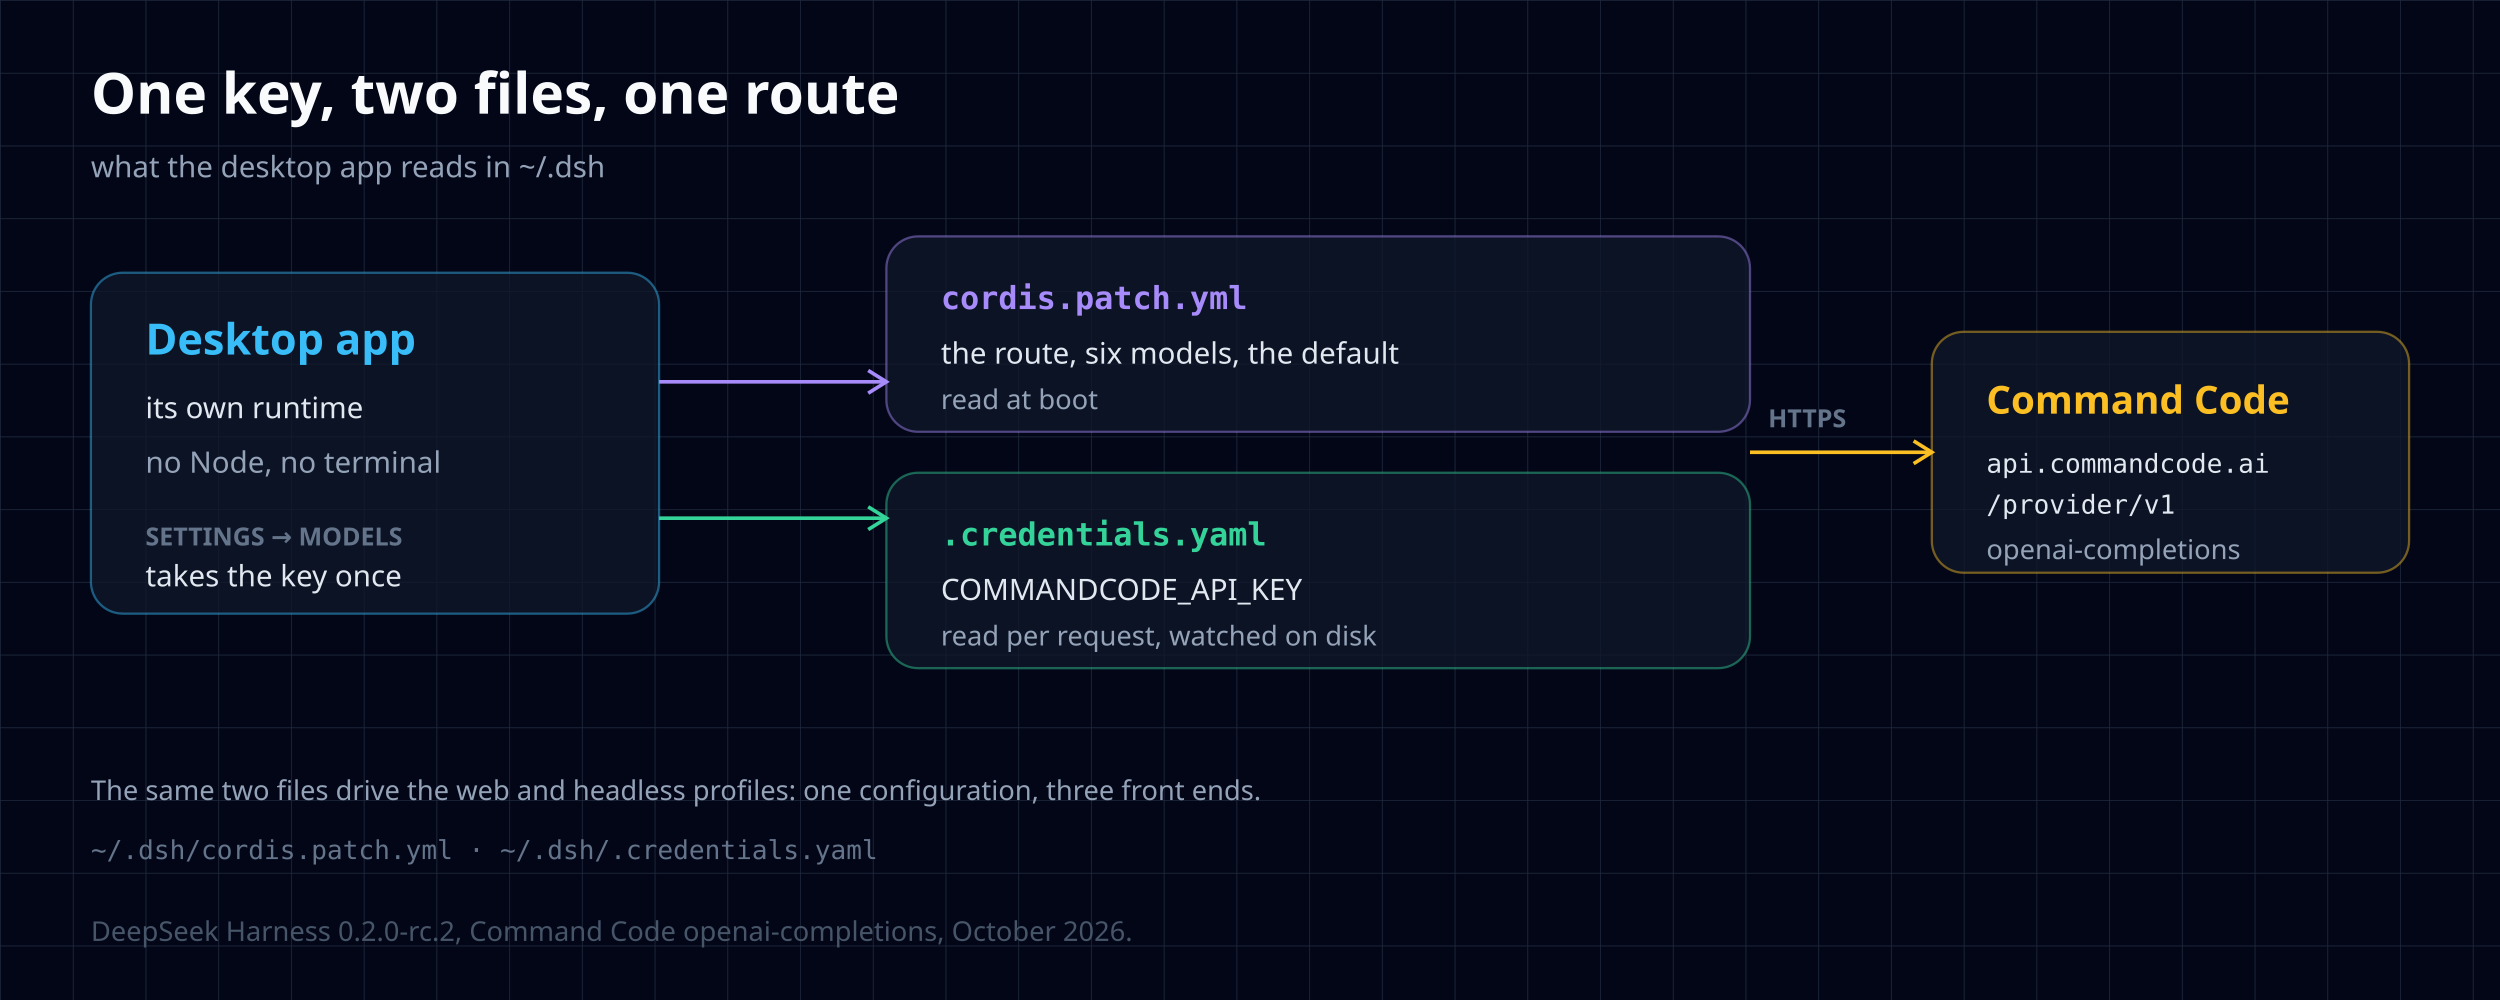
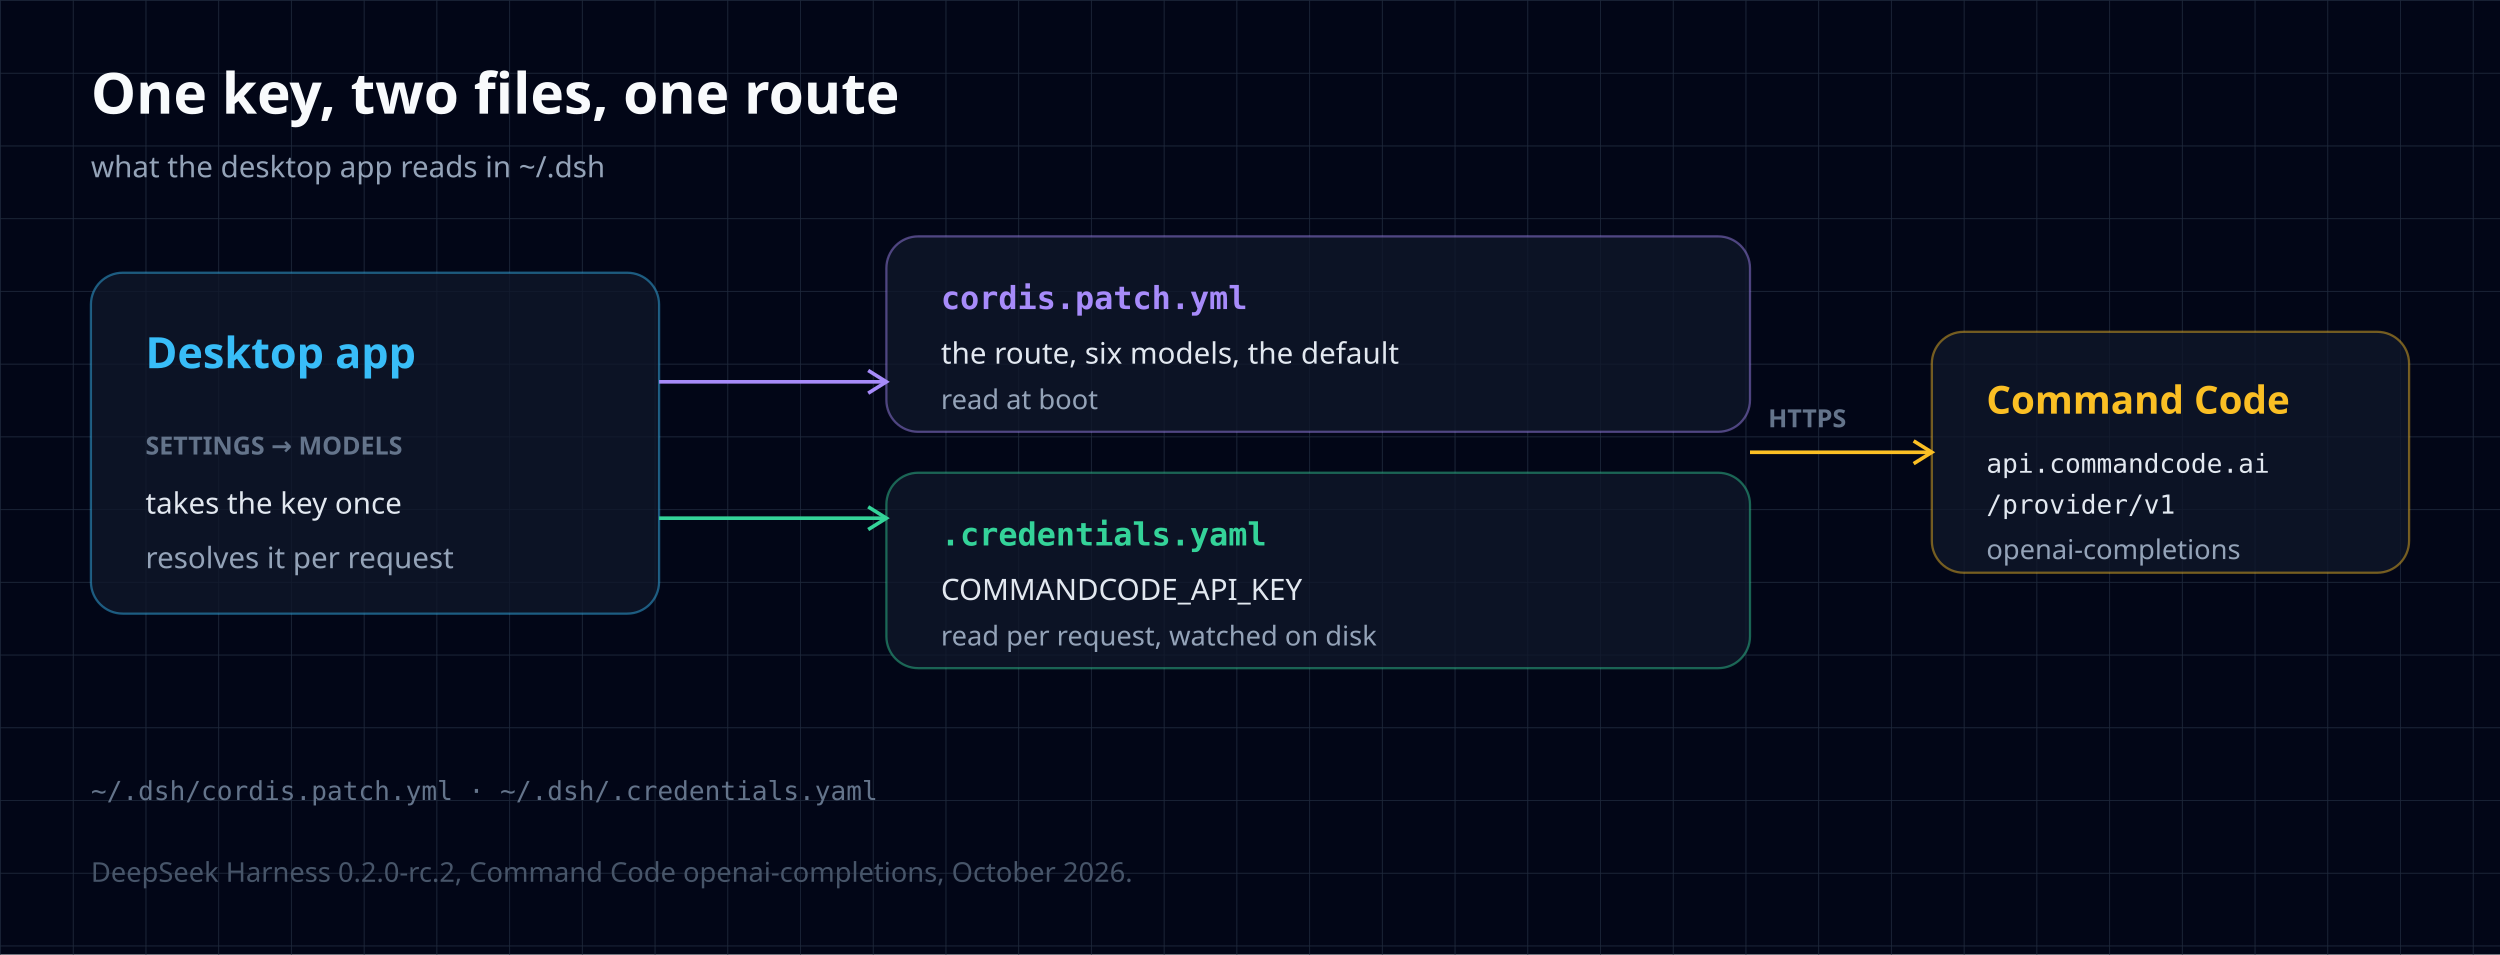
- <svg xmlns="http://www.w3.org/2000/svg" viewBox="0 0 1100 440" role="img" aria-labelledby="title desc">
+ <svg xmlns="http://www.w3.org/2000/svg" viewBox="0 0 1100 420" role="img" aria-labelledby="title desc">
  <defs>
    <pattern id="grid" width="32" height="32" patternUnits="userSpaceOnUse">
      <path d="M32 0H0V32" fill="none" stroke="#1e293b" stroke-width=".7" />
    </pattern>
  </defs>
-   <rect width="1100" height="440" fill="#020617" />
-   <rect width="1100" height="440" fill="url(#grid)" />
+   <rect width="1100" height="420" fill="#020617" />
+   <rect width="1100" height="420" fill="url(#grid)" />
  <text x="40" y="50" fill="#f8fafc" font-family="system-ui,sans-serif" font-size="25" font-weight="700">One key, two files, one route</text>
  <text x="40" y="78" fill="#94a3b8" font-family="system-ui,sans-serif" font-size="13">what the desktop app reads in ~/.dsh</text>
  <rect x="40" y="120" width="250" height="150" rx="14" fill="#0f172a" fill-opacity=".75" stroke="#38bdf8" stroke-opacity=".45" />
-   <text x="64" y="156" fill="#38bdf8" font-family="system-ui,sans-serif" font-size="19" font-weight="700">Desktop app</text>
-   <text x="64" y="184" fill="#e2e8f0" font-family="system-ui,sans-serif" font-size="13">its own runtime</text>
-   <text x="64" y="208" fill="#94a3b8" font-family="system-ui,sans-serif" font-size="13">no Node, no terminal</text>
-   <text x="64" y="240" fill="#64748b" font-family="system-ui,sans-serif" font-size="11" font-weight="700">SETTINGS → MODELS</text>
-   <text x="64" y="258" fill="#e2e8f0" font-family="system-ui,sans-serif" font-size="13">takes the key once</text>
+   <text x="64" y="162" fill="#38bdf8" font-family="system-ui,sans-serif" font-size="19" font-weight="700">Desktop app</text>
+   <text x="64" y="200" fill="#64748b" font-family="system-ui,sans-serif" font-size="11" font-weight="700">SETTINGS → MODELS</text>
+   <text x="64" y="226" fill="#e2e8f0" font-family="system-ui,sans-serif" font-size="13">takes the key once</text>
+   <text x="64" y="250" fill="#94a3b8" font-family="system-ui,sans-serif" font-size="13">resolves it per request</text>
  <rect x="390" y="104" width="380" height="86" rx="14" fill="#0f172a" fill-opacity=".75" stroke="#a78bfa" stroke-opacity=".45" />
  <text x="414" y="136" fill="#a78bfa" font-family="ui-monospace,Menlo,monospace" font-size="14" font-weight="700">cordis.patch.yml</text>
  <text x="414" y="160" fill="#e2e8f0" font-family="system-ui,sans-serif" font-size="13">the route, six models, the default</text>
  <text x="414" y="180" fill="#94a3b8" font-family="system-ui,sans-serif" font-size="12">read at boot</text>
  <rect x="390" y="208" width="380" height="86" rx="14" fill="#0f172a" fill-opacity=".75" stroke="#34d399" stroke-opacity=".45" />
  <text x="414" y="240" fill="#34d399" font-family="ui-monospace,Menlo,monospace" font-size="14" font-weight="700">.credentials.yaml</text>
  <text x="414" y="264" fill="#e2e8f0" font-family="system-ui,sans-serif" font-size="13">COMMANDCODE_API_KEY</text>
  <text x="414" y="284" fill="#94a3b8" font-family="system-ui,sans-serif" font-size="12">read per request, watched on disk</text>
  <rect x="850" y="146" width="210" height="106" rx="14" fill="#0f172a" fill-opacity=".75" stroke="#fbbf24" stroke-opacity=".45" />
  <text x="874" y="182" fill="#fbbf24" font-family="system-ui,sans-serif" font-size="17" font-weight="700">Command Code</text>
  <text x="874" y="208" fill="#e2e8f0" font-family="ui-monospace,Menlo,monospace" font-size="11.5">api.commandcode.ai</text>
  <text x="874" y="226" fill="#e2e8f0" font-family="ui-monospace,Menlo,monospace" font-size="11.5">/provider/v1</text>
  <text x="874" y="246" fill="#94a3b8" font-family="system-ui,sans-serif" font-size="12">openai-completions</text>
  <path d="M290 168 H390" fill="none" stroke="#a78bfa" stroke-width="1.6" />
  <path d="M382 163 L390 168 L382 173" fill="none" stroke="#a78bfa" stroke-width="1.6" />
  <path d="M290 228 H390" fill="none" stroke="#34d399" stroke-width="1.6" />
  <path d="M382 223 L390 228 L382 233" fill="none" stroke="#34d399" stroke-width="1.6" />
  <path d="M770 199 H850" fill="none" stroke="#fbbf24" stroke-width="1.6" />
  <path d="M842 194 L850 199 L842 204" fill="none" stroke="#fbbf24" stroke-width="1.6" />
  <text x="778" y="188" fill="#64748b" font-family="system-ui,sans-serif" font-size="11" font-weight="700">HTTPS</text>
-   <text x="40" y="352" fill="#94a3b8" font-family="system-ui,sans-serif" font-size="12">The same two files drive the web and headless profiles: one configuration, three front ends.</text>
-   <text x="40" y="378" fill="#64748b" font-family="ui-monospace,Menlo,monospace" font-size="11.5">~/.dsh/cordis.patch.yml · ~/.dsh/.credentials.yaml</text>
-   <text x="40" y="414" fill="#475569" font-family="system-ui,sans-serif" font-size="12">DeepSeek Harness 0.2.0-rc.2, Command Code openai-completions, October 2026.</text>
+   <text x="40" y="352" fill="#64748b" font-family="ui-monospace,Menlo,monospace" font-size="11.5">~/.dsh/cordis.patch.yml · ~/.dsh/.credentials.yaml</text>
+   <text x="40" y="388" fill="#475569" font-family="system-ui,sans-serif" font-size="12">DeepSeek Harness 0.2.0-rc.2, Command Code openai-completions, October 2026.</text>
</svg>
